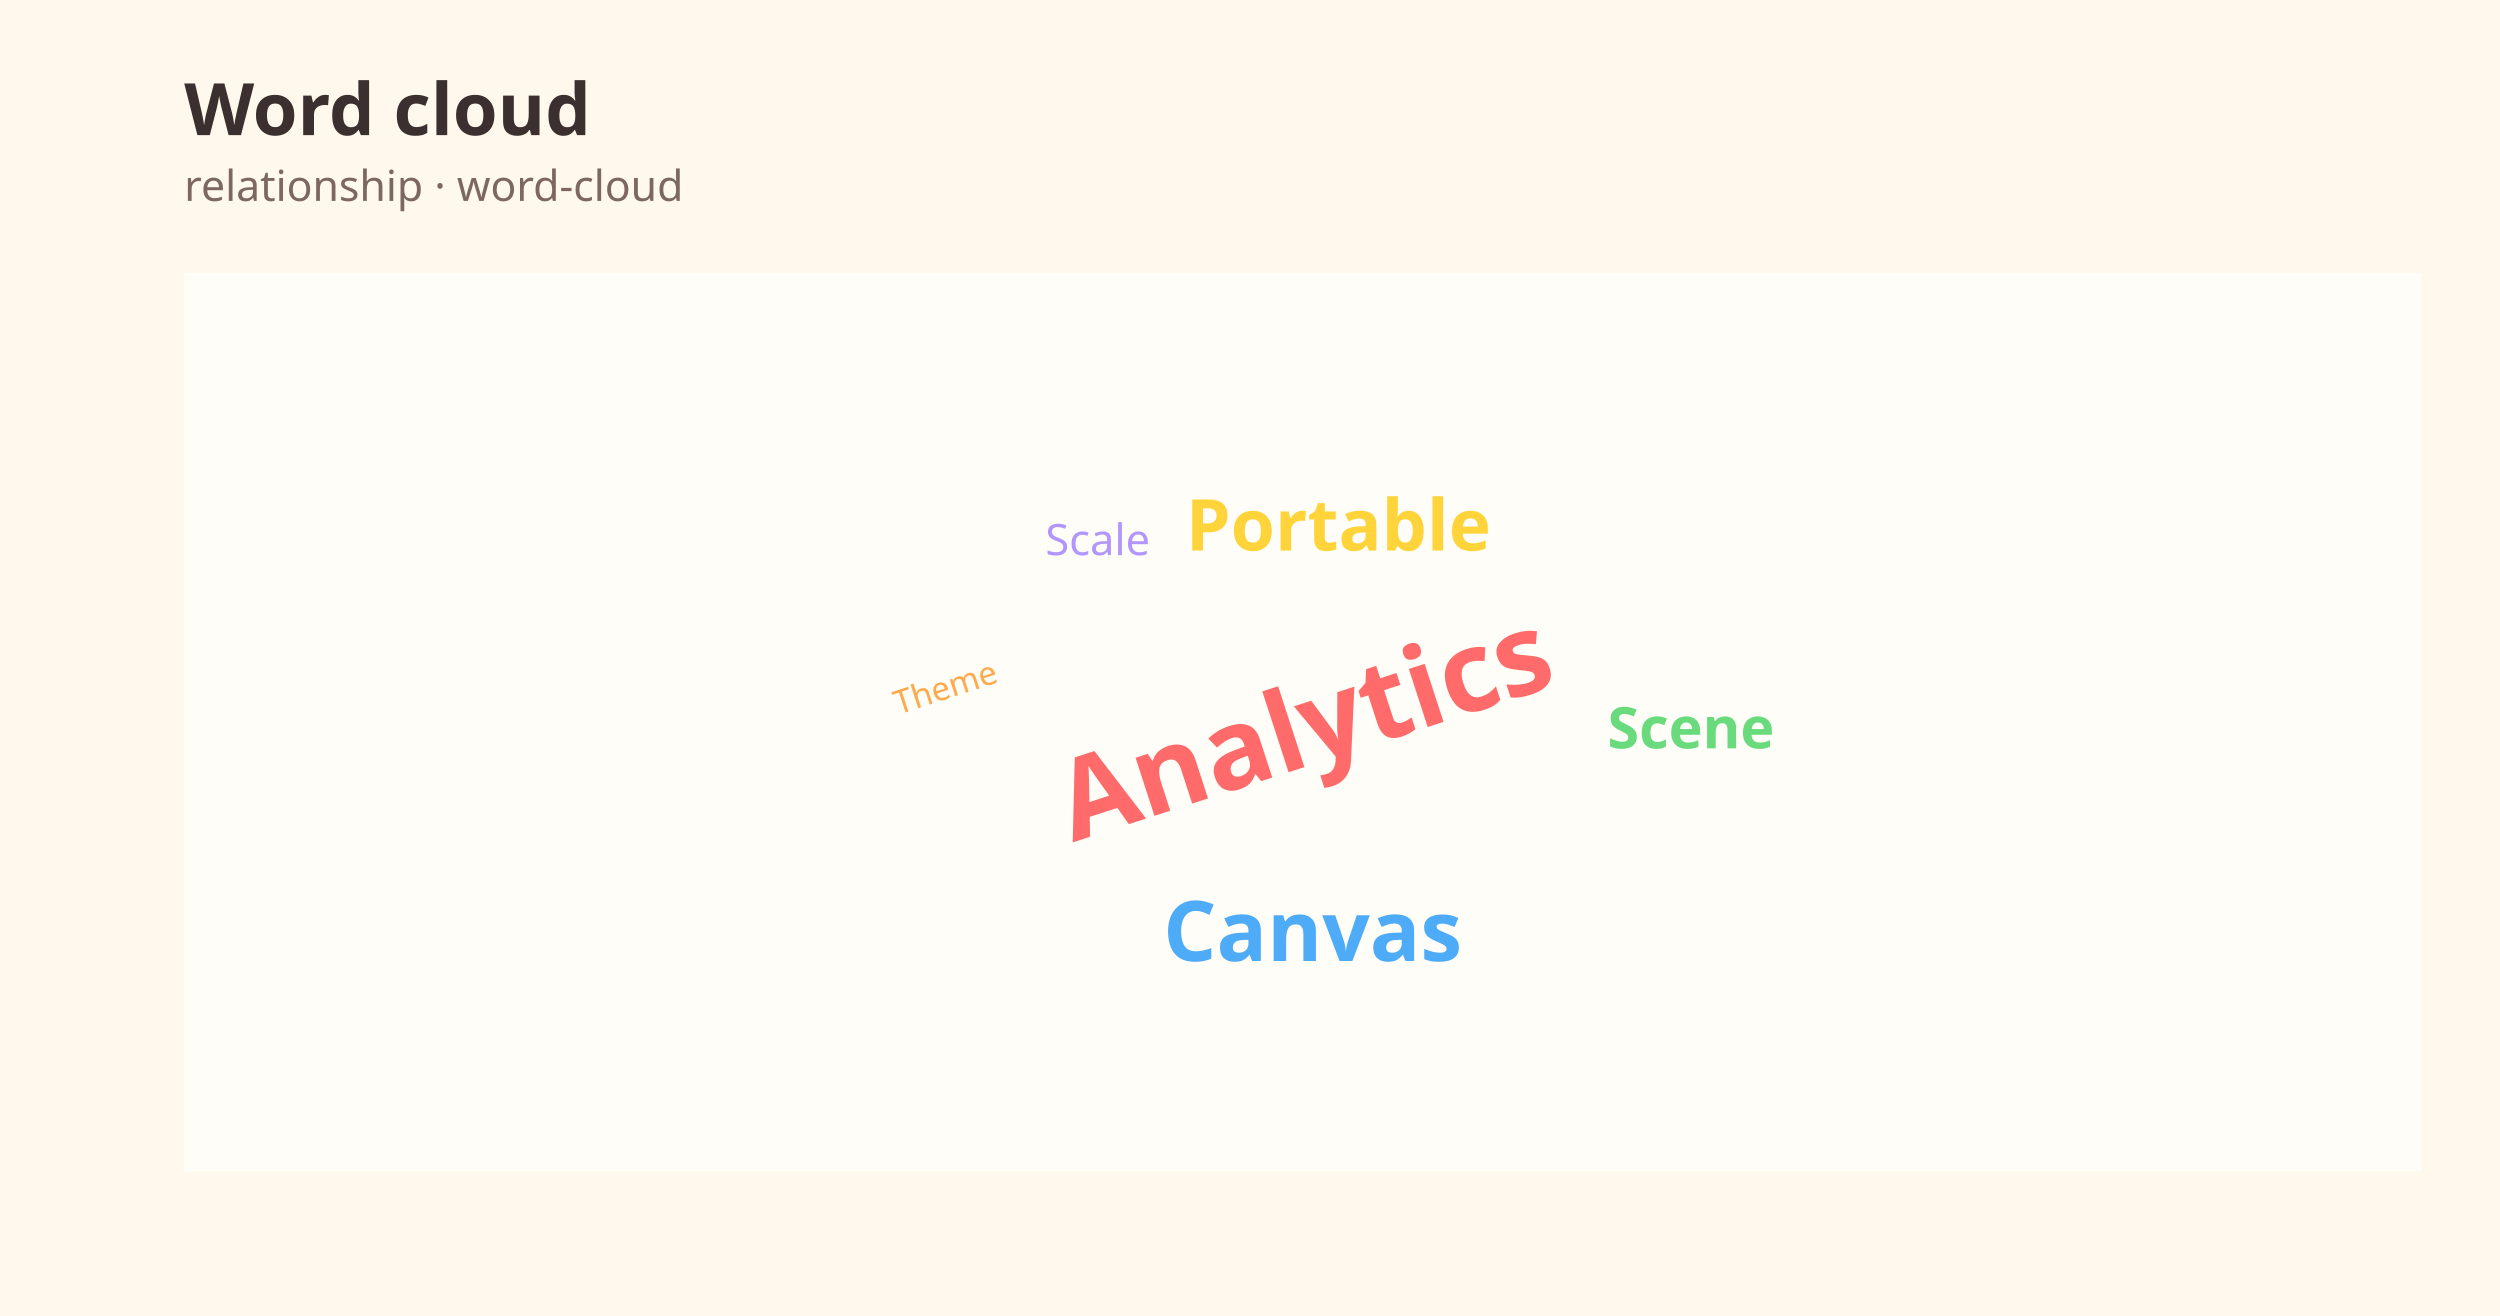
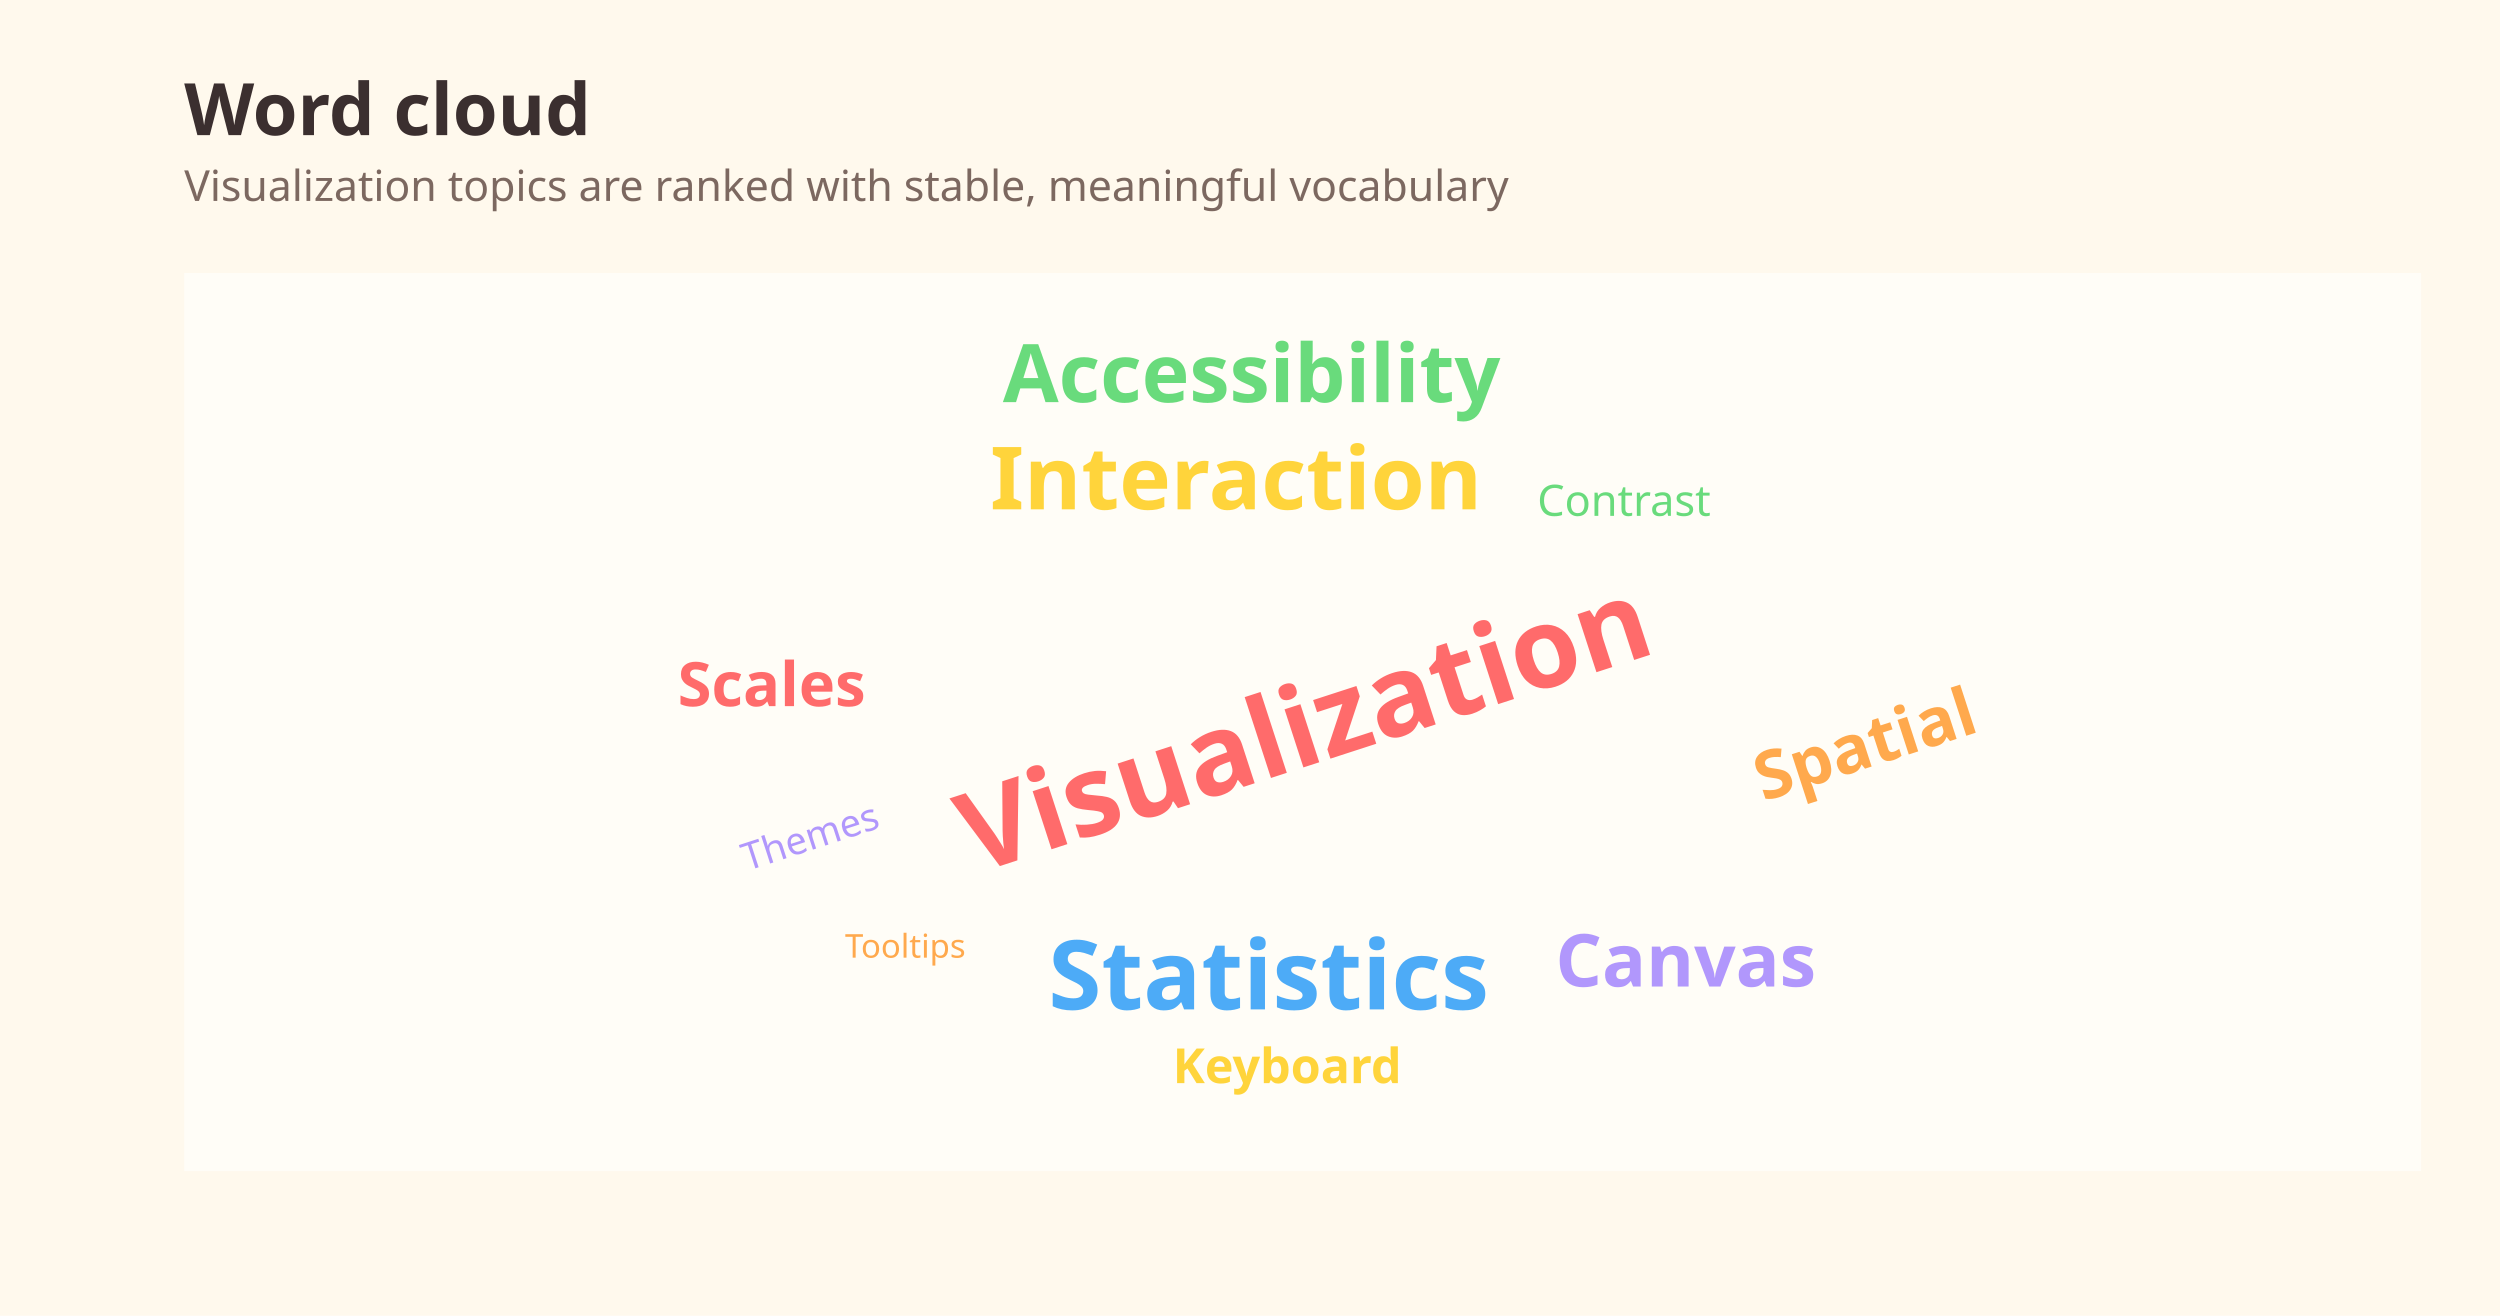
<svg xmlns="http://www.w3.org/2000/svg" width="760" height="400" viewBox="0 0 760 400" role="img" aria-labelledby="title description">
  <defs>
    <clipPath id="clip-1">
      <rect x="56" y="83" width="680" height="273" />
    </clipPath>
  </defs>
  <rect width="100%" height="100%" fill="#fff9ed" />
  <g data-scene-node="scene:root">
    <rect data-scene-node="chart:panel" x="56" y="83" width="680" height="273" rx="0" fill="#fffdf7" />
    <g data-scene-node="layer-0:group" clip-path="url(#clip-1)">
-       <text data-scene-node="layer-0:word-cloud:5" x="287.26" y="208.589" fill="#ffa94d" font-family="&quot;Trebuchet MS&quot;, &quot;Avenir Next&quot;, ui-sans-serif, sans-serif" font-size="10" font-weight="520" text-anchor="middle" dominant-baseline="central" transform="rotate(-18 287.26 208.589)">Theme</text>
-       <text data-scene-node="layer-0:word-cloud:4" x="333.708" y="163.633" fill="#b197fc" font-family="&quot;Trebuchet MS&quot;, &quot;Avenir Next&quot;, ui-sans-serif, sans-serif" font-size="13.2" font-weight="549" text-anchor="middle" dominant-baseline="central">Scale</text>
-       <text data-scene-node="layer-0:word-cloud:3" x="514.034" y="220.725" fill="#69db7c" font-family="&quot;Trebuchet MS&quot;, &quot;Avenir Next&quot;, ui-sans-serif, sans-serif" font-size="17.467" font-weight="588" text-anchor="middle" dominant-baseline="central">Scene</text>
-       <text data-scene-node="layer-0:word-cloud:2" x="406.872" y="158.918" fill="#ffd43b" font-family="&quot;Trebuchet MS&quot;, &quot;Avenir Next&quot;, ui-sans-serif, sans-serif" font-size="21.733" font-weight="628" text-anchor="middle" dominant-baseline="central">Portable</text>
-       <text data-scene-node="layer-0:word-cloud:1" x="399.029" y="282.263" fill="#4dabf7" font-family="&quot;Trebuchet MS&quot;, &quot;Avenir Next&quot;, ui-sans-serif, sans-serif" font-size="25.467" font-weight="662" text-anchor="middle" dominant-baseline="central">Canvas</text>
-       <text data-scene-node="layer-0:word-cloud:0" x="396" y="219.5" fill="#ff6b6b" font-family="&quot;Trebuchet MS&quot;, &quot;Avenir Next&quot;, ui-sans-serif, sans-serif" font-size="34" font-weight="740" text-anchor="middle" dominant-baseline="central" transform="rotate(-18 396 219.5)">Analytics</text>
+       <text data-scene-node="layer-0:word-cloud:11" x="275.218" y="287.254" fill="#ffa94d" font-family="&quot;Trebuchet MS&quot;, &quot;Avenir Next&quot;, ui-sans-serif, sans-serif" font-size="10" font-weight="520" text-anchor="middle" dominant-baseline="central">Tooltips</text>
+       <text data-scene-node="layer-0:word-cloud:10" x="246.136" y="253.881" fill="#b197fc" font-family="&quot;Trebuchet MS&quot;, &quot;Avenir Next&quot;, ui-sans-serif, sans-serif" font-size="11.574" font-weight="534" text-anchor="middle" dominant-baseline="central" transform="rotate(-18 246.136 253.881)">Themes</text>
+       <text data-scene-node="layer-0:word-cloud:9" x="493.701" y="151.715" fill="#69db7c" font-family="&quot;Trebuchet MS&quot;, &quot;Avenir Next&quot;, ui-sans-serif, sans-serif" font-size="13.148" font-weight="549" text-anchor="middle" dominant-baseline="central">Contrast</text>
+       <text data-scene-node="layer-0:word-cloud:8" x="391.301" y="323.551" fill="#ffd43b" font-family="&quot;Trebuchet MS&quot;, &quot;Avenir Next&quot;, ui-sans-serif, sans-serif" font-size="14.721" font-weight="563" text-anchor="middle" dominant-baseline="central">Keyboard</text>
+       <text data-scene-node="layer-0:word-cloud:6" x="234.574" y="207.428" fill="#ff6b6b" font-family="&quot;Trebuchet MS&quot;, &quot;Avenir Next&quot;, ui-sans-serif, sans-serif" font-size="18.656" font-weight="599" text-anchor="middle" dominant-baseline="central">Scales</text>
+       <text data-scene-node="layer-0:word-cloud:5" x="566.645" y="225.532" fill="#ffa94d" font-family="&quot;Trebuchet MS&quot;, &quot;Avenir Next&quot;, ui-sans-serif, sans-serif" font-size="20.23" font-weight="614" text-anchor="middle" dominant-baseline="central" transform="rotate(-18 566.645 225.532)">Spatial</text>
+       <text data-scene-node="layer-0:word-cloud:4" x="512.466" y="291.285" fill="#b197fc" font-family="&quot;Trebuchet MS&quot;, &quot;Avenir Next&quot;, ui-sans-serif, sans-serif" font-size="22.197" font-weight="632" text-anchor="middle" dominant-baseline="central">Canvas</text>
+       <text data-scene-node="layer-0:word-cloud:3" x="380.501" y="112.71" fill="#69db7c" font-family="&quot;Trebuchet MS&quot;, &quot;Avenir Next&quot;, ui-sans-serif, sans-serif" font-size="24.557" font-weight="653" text-anchor="middle" dominant-baseline="central">Accessibility</text>
+       <text data-scene-node="layer-0:word-cloud:2" x="375.759" y="144.543" fill="#ffd43b" font-family="&quot;Trebuchet MS&quot;, &quot;Avenir Next&quot;, ui-sans-serif, sans-serif" font-size="26.525" font-weight="671" text-anchor="middle" dominant-baseline="central">Interaction</text>
+       <text data-scene-node="layer-0:word-cloud:1" x="385.662" y="295.504" fill="#4dabf7" font-family="&quot;Trebuchet MS&quot;, &quot;Avenir Next&quot;, ui-sans-serif, sans-serif" font-size="29.279" font-weight="697" text-anchor="middle" dominant-baseline="central">Statistics</text>
+       <text data-scene-node="layer-0:word-cloud:0" x="396" y="219.5" fill="#ff6b6b" font-family="&quot;Trebuchet MS&quot;, &quot;Avenir Next&quot;, ui-sans-serif, sans-serif" font-size="34" font-weight="740" text-anchor="middle" dominant-baseline="central" transform="rotate(-18 396 219.5)">Visualization</text>
    </g>
    <text data-scene-node="chart:title" x="56" y="24" fill="#3b2f2f" font-family="&quot;Trebuchet MS&quot;, &quot;Avenir Next&quot;, ui-sans-serif, sans-serif" font-size="22" font-weight="700" text-anchor="start" dominant-baseline="text-before-edge">Word cloud</text>
-     <text data-scene-node="chart:subtitle" x="56" y="51" fill="#7c6860" font-family="&quot;Trebuchet MS&quot;, &quot;Avenir Next&quot;, ui-sans-serif, sans-serif" font-size="13" font-weight="400" text-anchor="start" dominant-baseline="text-before-edge">relationship · word-cloud</text>
+     <text data-scene-node="chart:subtitle" x="56" y="51" fill="#7c6860" font-family="&quot;Trebuchet MS&quot;, &quot;Avenir Next&quot;, ui-sans-serif, sans-serif" font-size="13" font-weight="400" text-anchor="start" dominant-baseline="text-before-edge">Visualization topics are ranked with stable, meaningful vocabulary</text>
  </g>
</svg>
